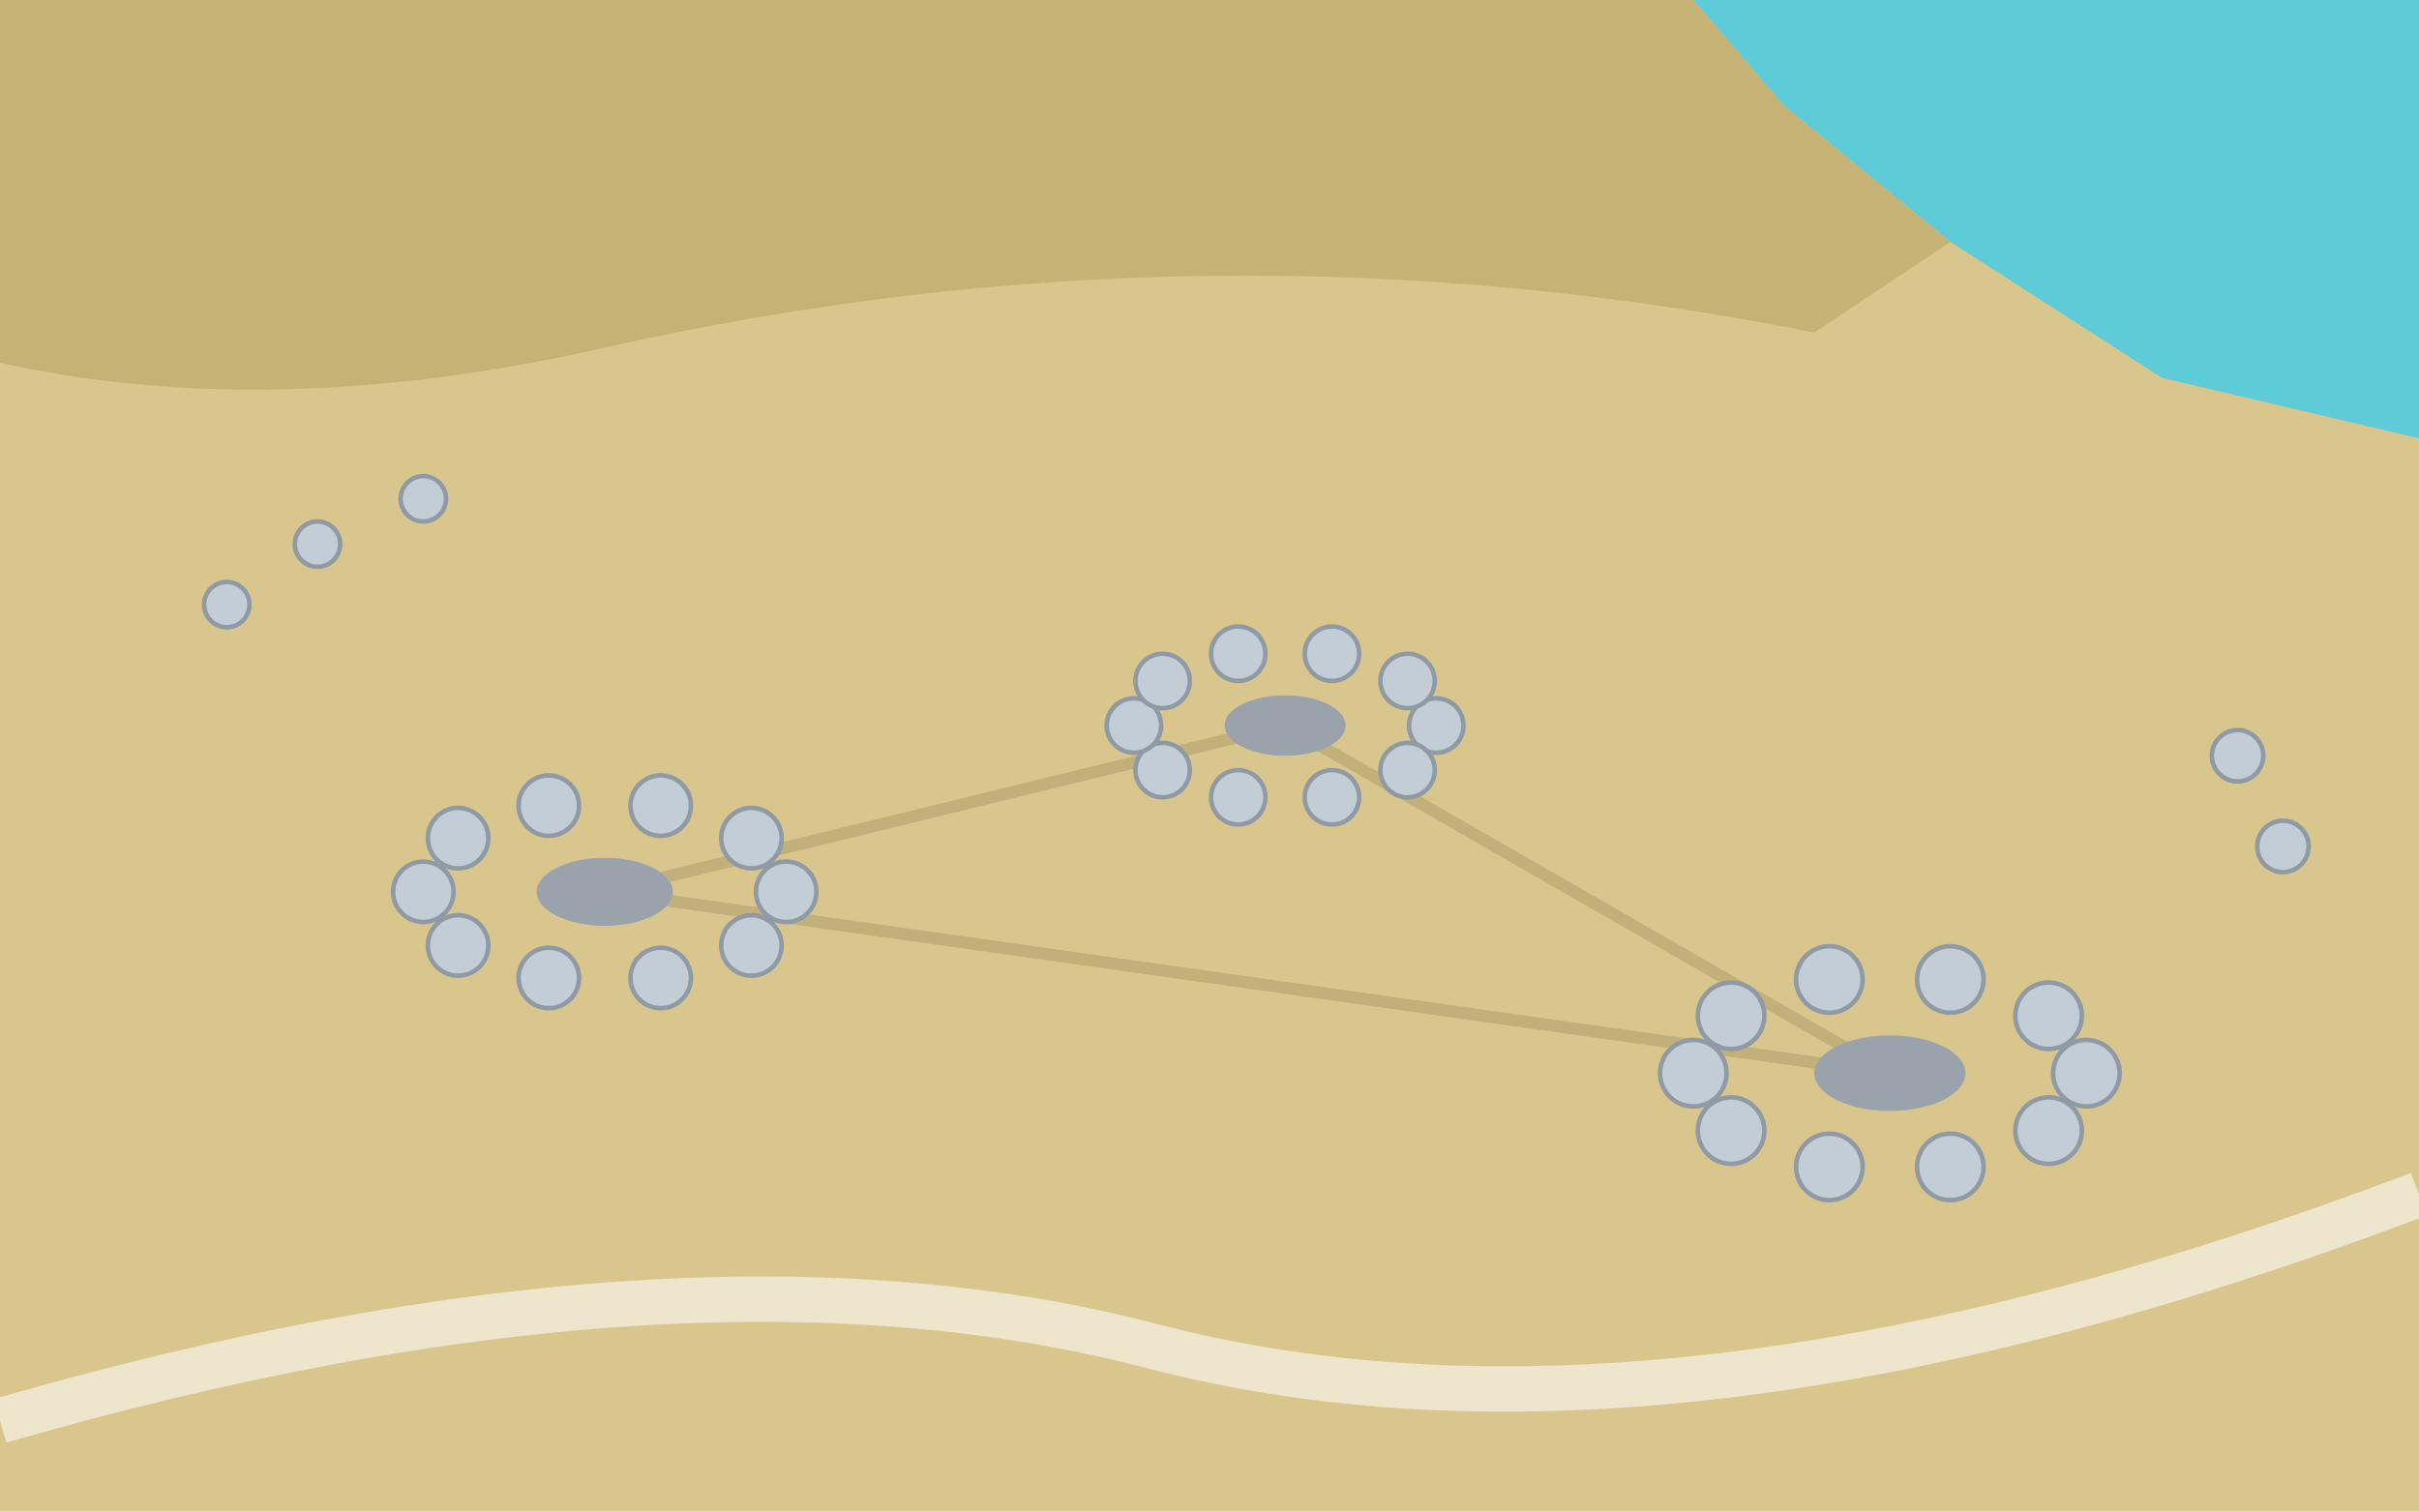
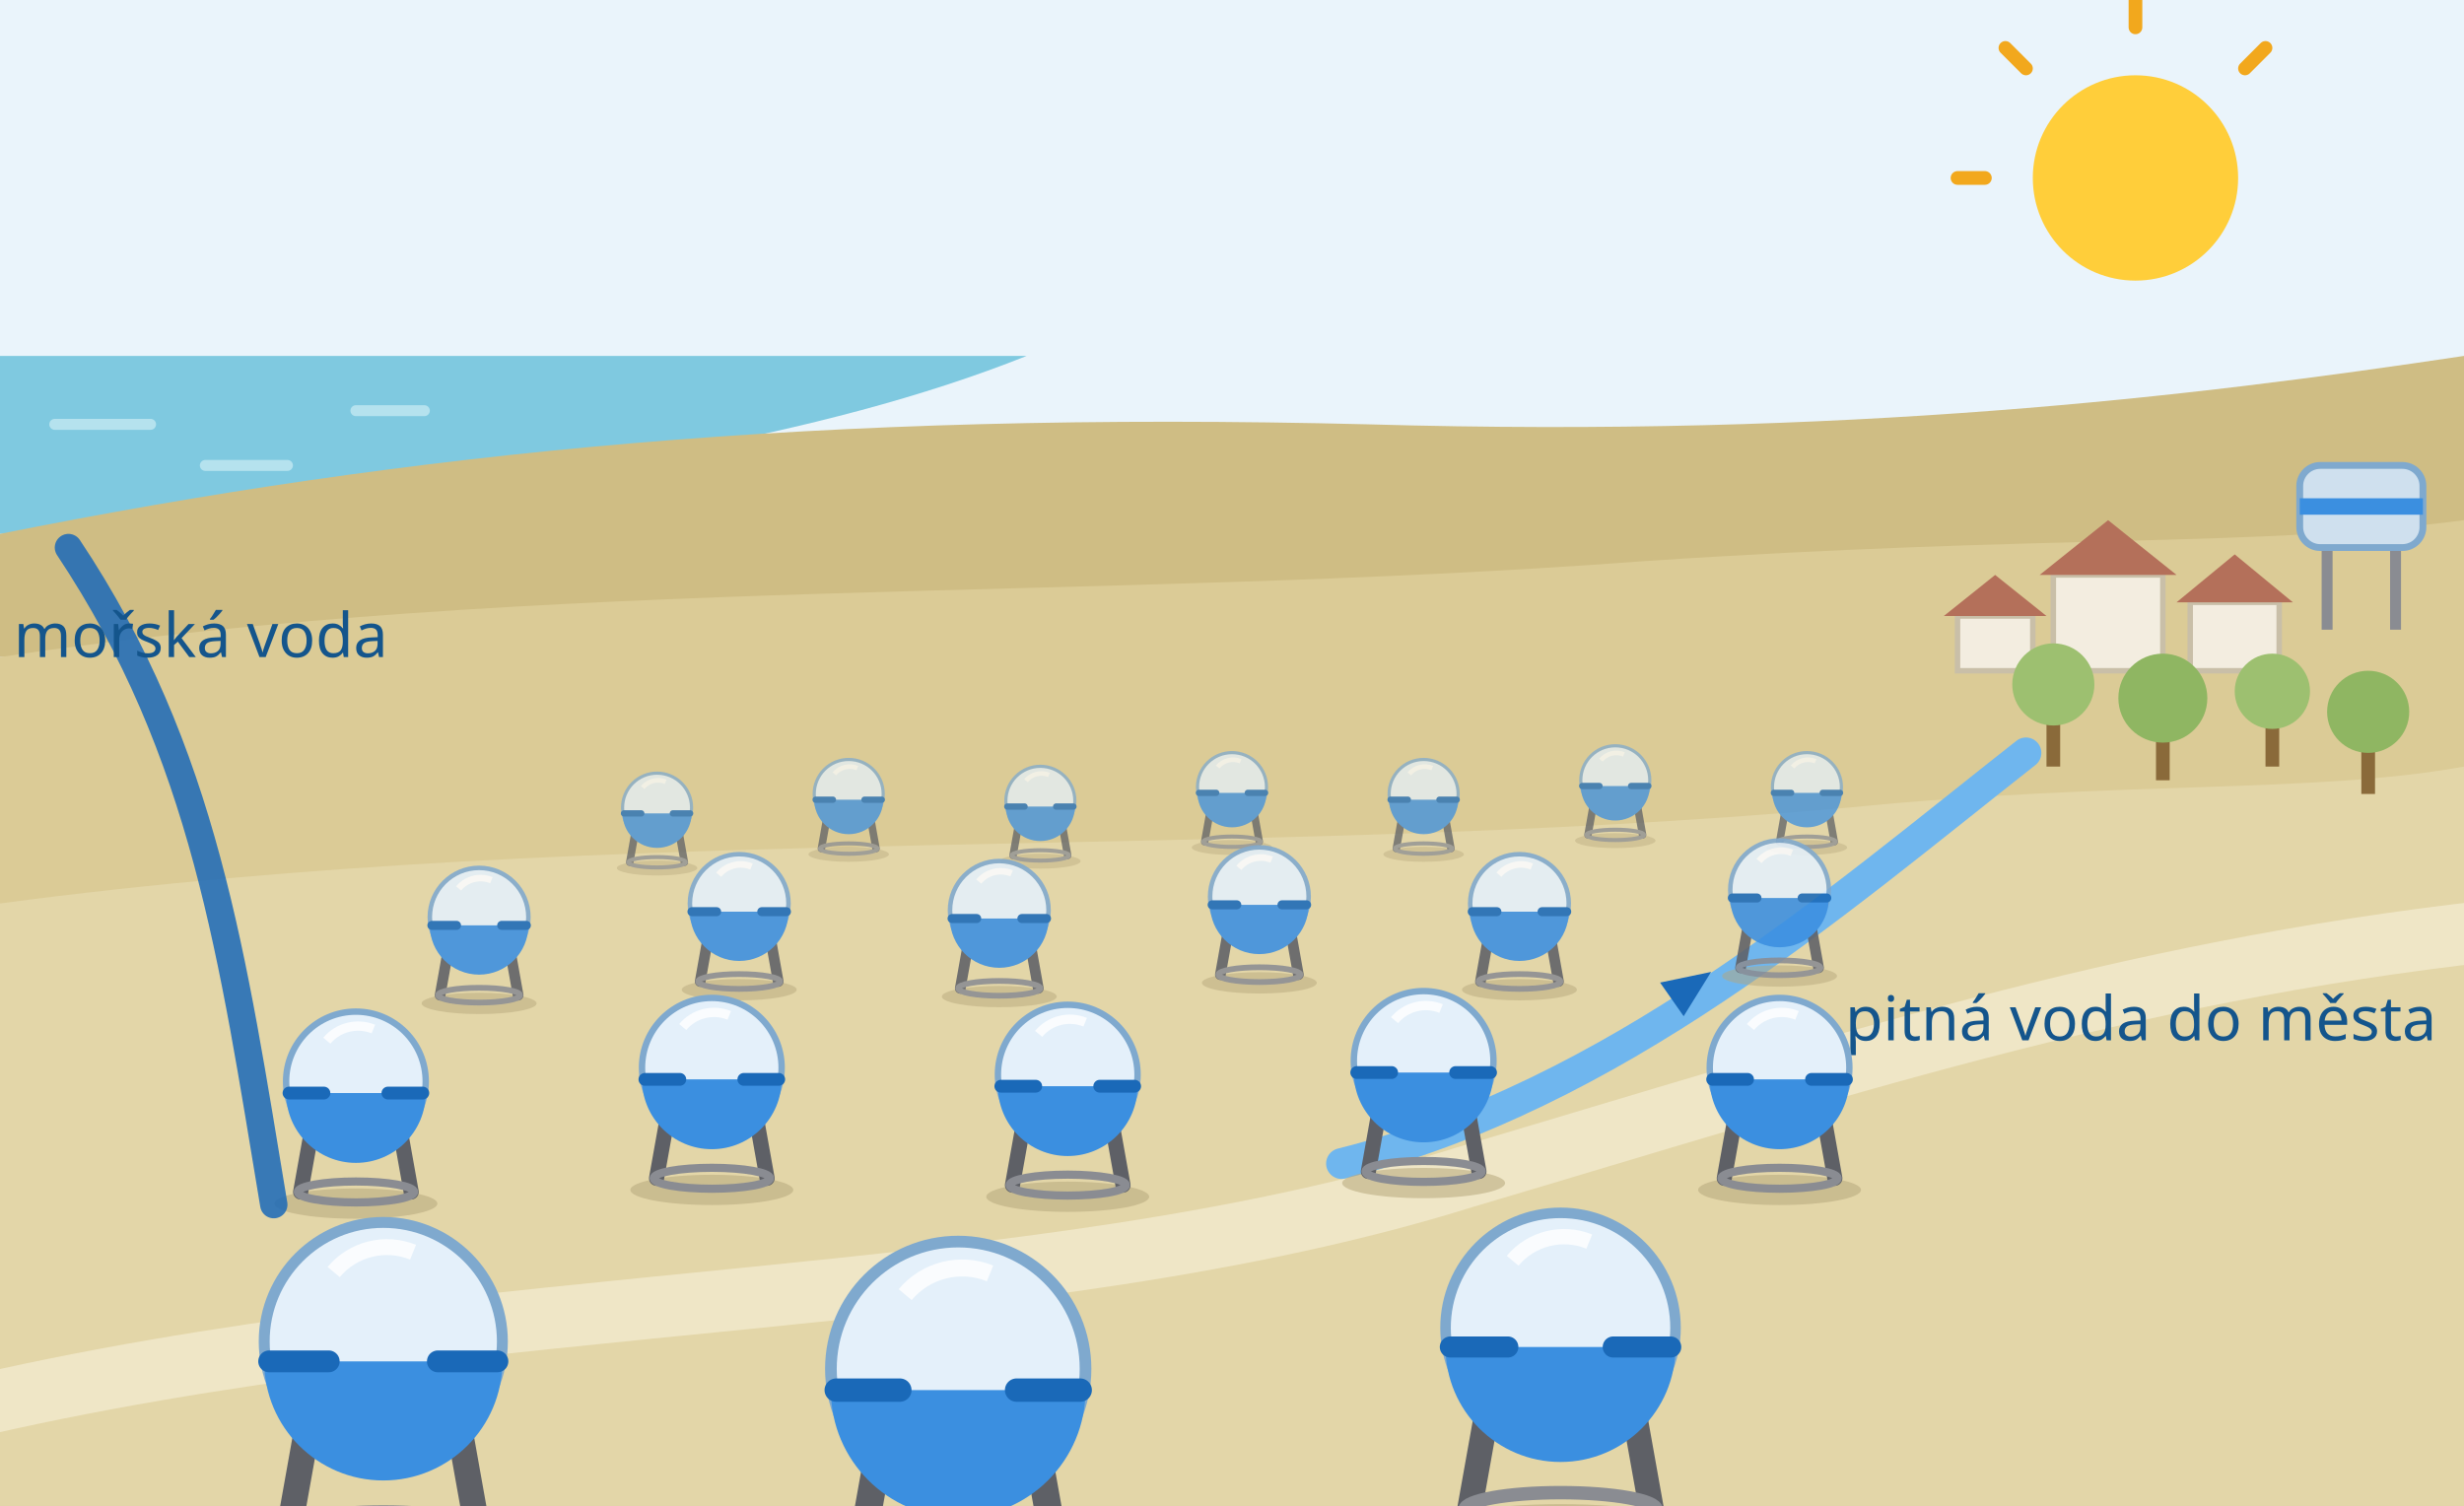
- <svg xmlns="http://www.w3.org/2000/svg" viewBox="0 0 320 200" role="img" aria-labelledby="t">
-   <rect width="320" height="200" fill="#D9C68C" />
-   <path d="M224 0 H320 V58 L286 50 L258 32 L236 14 Z" fill="#5ECBD8" />
-   <path d="M0 0 H224 L236 14 L258 32 L240 44 Q160 28 80 46 Q36 56 0 48 Z" fill="#C6B274" />
-   <path d="M0 188 Q90 162 152 178 Q220 196 320 158" stroke="#EDE5CC" stroke-width="6" fill="none" />
-   <path d="M80 118 L170 96 M170 96 L250 142 M80 118 L250 142" stroke="#C2B07A" stroke-width="1.6" />
-   <ellipse cx="80" cy="118" rx="9" ry="4.5" fill="#9AA3AB" />
-   <g fill="#C3CDD6" stroke="#8F9AA4" stroke-width="0.6">
-     <circle cx="104" cy="118" r="4" />
-     <circle cx="99.4" cy="125.1" r="4" />
-     <circle cx="87.4" cy="129.4" r="4" />
-     <circle cx="72.6" cy="129.4" r="4" />
-     <circle cx="60.6" cy="125.1" r="4" />
-     <circle cx="56" cy="118" r="4" />
-     <circle cx="60.6" cy="110.9" r="4" />
-     <circle cx="72.6" cy="106.6" r="4" />
-     <circle cx="87.4" cy="106.6" r="4" />
-     <circle cx="99.4" cy="110.9" r="4" />
+ <svg xmlns="http://www.w3.org/2000/svg" viewBox="0 0 360 220" role="img" aria-labelledby="t d">
+   <defs>
+     <g id="hm">
+       <ellipse cx="0" cy="21" rx="14" ry="2.6" fill="#B6A77C" opacity="0.55" />
+       <path d="M-7 5 L-9.5 19 M7 5 L9.5 19" stroke="#5E6066" stroke-width="2.6" stroke-linecap="round" />
+       <ellipse cx="0" cy="19" rx="10" ry="1.8" fill="none" stroke="#8A8C92" stroke-width="1.4" />
+       <circle cx="0" cy="0" r="12" fill="#E4F0FA" stroke="#7FA9CE" stroke-width="1.1" />
+       <path d="M-12 2 a12 12 0 0 0 24 0 Z" fill="#3B8FE0" />
+       <path d="M-11.5 2 H-5.5 M5.5 2 H11.5" stroke="#1A69B8" stroke-width="2.2" stroke-linecap="round" />
+       <path d="M-5 -7 a7 7 0 0 1 8 -2" fill="none" stroke="#FFFFFF" stroke-width="1.6" opacity="0.8" />
+     </g>
+   </defs>
+   <rect width="360" height="220" fill="#EAF4FB" />
+   <circle cx="312" cy="26" r="15" fill="#FFCE3A" />
+   <g stroke="#F2A81D" stroke-width="2" stroke-linecap="round">
+     <path d="M312 4 V0" />
+     <path d="M290 26 H286" />
+     <path d="M296 10 L293 7" />
+     <path d="M328 10 L331 7" />
  </g>
-   <ellipse cx="170" cy="96" rx="8" ry="4" fill="#9AA3AB" />
-   <g fill="#C3CDD6" stroke="#8F9AA4" stroke-width="0.6">
-     <circle cx="190" cy="96" r="3.6" />
-     <circle cx="186.2" cy="101.9" r="3.6" />
-     <circle cx="176.2" cy="105.5" r="3.6" />
-     <circle cx="163.8" cy="105.5" r="3.6" />
-     <circle cx="153.8" cy="101.9" r="3.6" />
-     <circle cx="150" cy="96" r="3.6" />
-     <circle cx="153.8" cy="90.1" r="3.6" />
-     <circle cx="163.8" cy="86.5" r="3.6" />
-     <circle cx="176.2" cy="86.5" r="3.6" />
-     <circle cx="186.2" cy="90.1" r="3.6" />
+   <path d="M0 52 H150 C120 64 80 70 40 74 C26 76 12 78 0 78 Z" fill="#7FC9E0" />
+   <path d="M8 62 h14 M30 68 h12 M52 60 h10" stroke="#B5E2EE" stroke-width="1.6" stroke-linecap="round" />
+   <path d="M0 78 C60 66 120 60 200 62 C270 64 320 58 360 52 V96 H0 Z" fill="#CFBD84" />
+   <path d="M0 96 C80 84 160 88 240 82 C300 78 330 80 360 76 V220 H0 Z" fill="#DBCB96" />
+   <path d="M0 132 C90 120 180 126 270 118 C310 114 338 116 360 112 V220 H0 Z" fill="#E3D6A8" />
+   <path d="M-6 206 C70 188 150 192 214 172 C268 156 310 142 364 136" fill="none" stroke="#EFE6C6" stroke-width="9" stroke-linecap="round" />
+   <g>
+     <rect x="300" y="84" width="16" height="14" fill="#F3EDE0" stroke="#C9BFA8" stroke-width="0.8" />
+     <path d="M298 84 L308 76 L318 84 Z" fill="#B4705A" />
+     <rect x="320" y="88" width="13" height="10" fill="#F3EDE0" stroke="#C9BFA8" stroke-width="0.8" />
+     <path d="M318 88 L326.5 81 L335 88 Z" fill="#B4705A" />
+     <rect x="286" y="90" width="11" height="8" fill="#F3EDE0" stroke="#C9BFA8" stroke-width="0.8" />
+     <path d="M284 90 L291.5 84 L299 90 Z" fill="#B4705A" />
+     <path d="M340 92 V80 M350 92 V80" stroke="#8A8C92" stroke-width="1.6" />
+     <rect x="336" y="68" width="18" height="12" rx="3" fill="#CFE0EE" stroke="#7FA9CE" stroke-width="1" />
+     <path d="M336 74 h18" stroke="#3B8FE0" stroke-width="2.4" />
  </g>
-   <ellipse cx="250" cy="142" rx="10" ry="5" fill="#9AA3AB" />
-   <g fill="#C3CDD6" stroke="#8F9AA4" stroke-width="0.6">
-     <circle cx="276" cy="142" r="4.4" />
-     <circle cx="271" cy="149.6" r="4.4" />
-     <circle cx="258" cy="154.4" r="4.4" />
-     <circle cx="242" cy="154.4" r="4.4" />
-     <circle cx="229" cy="149.6" r="4.4" />
-     <circle cx="224" cy="142" r="4.4" />
-     <circle cx="229" cy="134.4" r="4.4" />
-     <circle cx="242" cy="129.6" r="4.4" />
-     <circle cx="258" cy="129.6" r="4.4" />
-     <circle cx="271" cy="134.4" r="4.4" />
+   <g>
+     <path d="M300 112 V104" stroke="#8A6A3A" stroke-width="2" />
+     <circle cx="300" cy="100" r="6" fill="#9DC070" />
+     <path d="M316 114 V106" stroke="#8A6A3A" stroke-width="2" />
+     <circle cx="316" cy="102" r="6.5" fill="#8FB662" />
+     <path d="M332 112 V105" stroke="#8A6A3A" stroke-width="2" />
+     <circle cx="332" cy="101" r="5.5" fill="#9DC070" />
+     <path d="M346 116 V108" stroke="#8A6A3A" stroke-width="2" />
+     <circle cx="346" cy="104" r="6" fill="#8FB662" />
  </g>
-   <g fill="#C3CDD6" stroke="#8F9AA4" stroke-width="0.6">
-     <circle cx="42" cy="72" r="3" />
-     <circle cx="56" cy="66" r="3" />
-     <circle cx="30" cy="80" r="3" />
-     <circle cx="296" cy="100" r="3.4" />
-     <circle cx="302" cy="112" r="3.4" />
+   <path d="M196 170 C236 160 268 132 296 110" fill="none" stroke="#6FB6EE" stroke-width="4.5" stroke-linecap="round" />
+   <path d="M250 142 l-7 -3 v6 Z" fill="#1A69B8" transform="rotate(-35 250 142)" />
+   <text x="356" y="152" font-size="9" fill="#14558C" font-family="sans-serif" text-anchor="end">pitná voda do města</text>
+   <g opacity="0.75">
+     <use href="#hm" transform="translate(96 118) scale(0.42)" />
+     <use href="#hm" transform="translate(124 116) scale(0.42)" />
+     <use href="#hm" transform="translate(152 117) scale(0.42)" />
+     <use href="#hm" transform="translate(180 115) scale(0.42)" />
+     <use href="#hm" transform="translate(208 116) scale(0.42)" />
+     <use href="#hm" transform="translate(236 114) scale(0.42)" />
+     <use href="#hm" transform="translate(264 115) scale(0.42)" />
  </g>
+   <g opacity="0.88">
+     <use href="#hm" transform="translate(70 134) scale(0.6)" />
+     <use href="#hm" transform="translate(108 132) scale(0.6)" />
+     <use href="#hm" transform="translate(146 133) scale(0.6)" />
+     <use href="#hm" transform="translate(184 131) scale(0.6)" />
+     <use href="#hm" transform="translate(222 132) scale(0.6)" />
+     <use href="#hm" transform="translate(260 130) scale(0.6)" />
+   </g>
+   <use href="#hm" transform="translate(52 158) scale(0.85)" />
+   <use href="#hm" transform="translate(104 156) scale(0.85)" />
+   <use href="#hm" transform="translate(156 157) scale(0.85)" />
+   <use href="#hm" transform="translate(208 155) scale(0.85)" />
+   <use href="#hm" transform="translate(260 156) scale(0.85)" />
+   <use href="#hm" transform="translate(56 196) scale(1.45)" />
+   <use href="#hm" transform="translate(140 200) scale(1.55)" />
+   <use href="#hm" transform="translate(228 194) scale(1.4)" />
+   <path d="M10 80 C30 110 34 140 40 176" fill="none" stroke="#1A69B8" stroke-width="4" stroke-linecap="round" opacity="0.85" />
+   <text x="2" y="96" font-size="9" fill="#14558C" font-family="sans-serif">mořská voda</text>
</svg>
